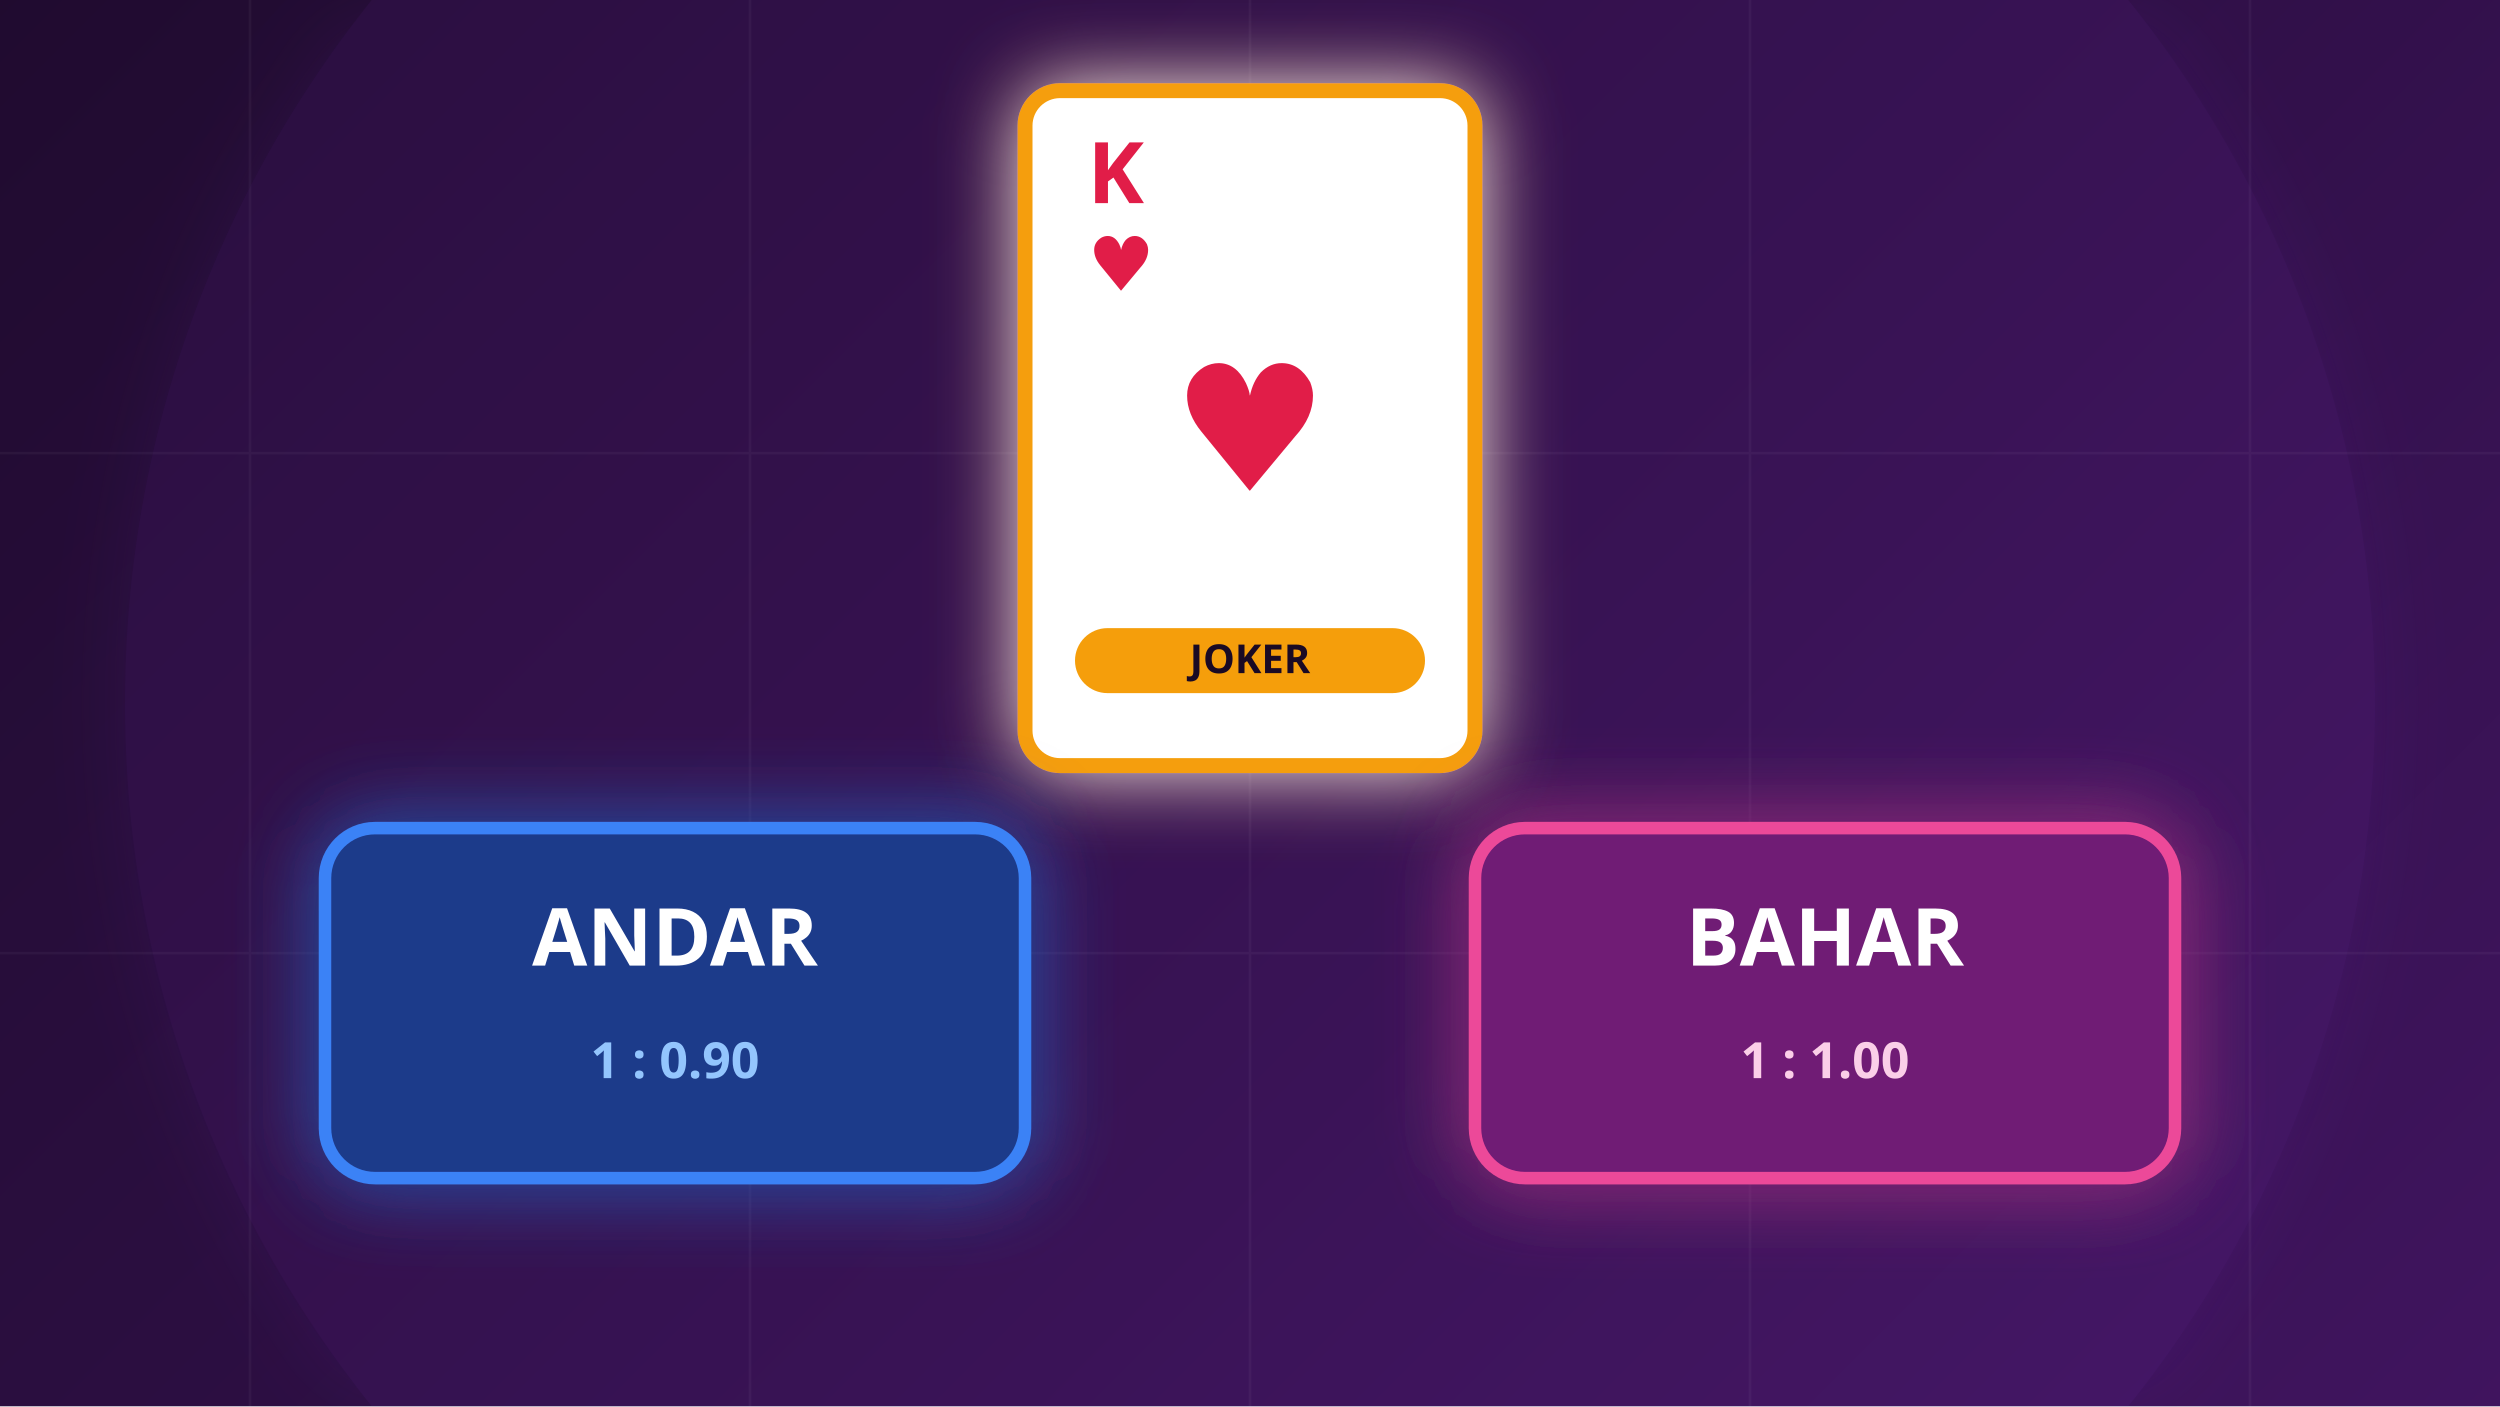
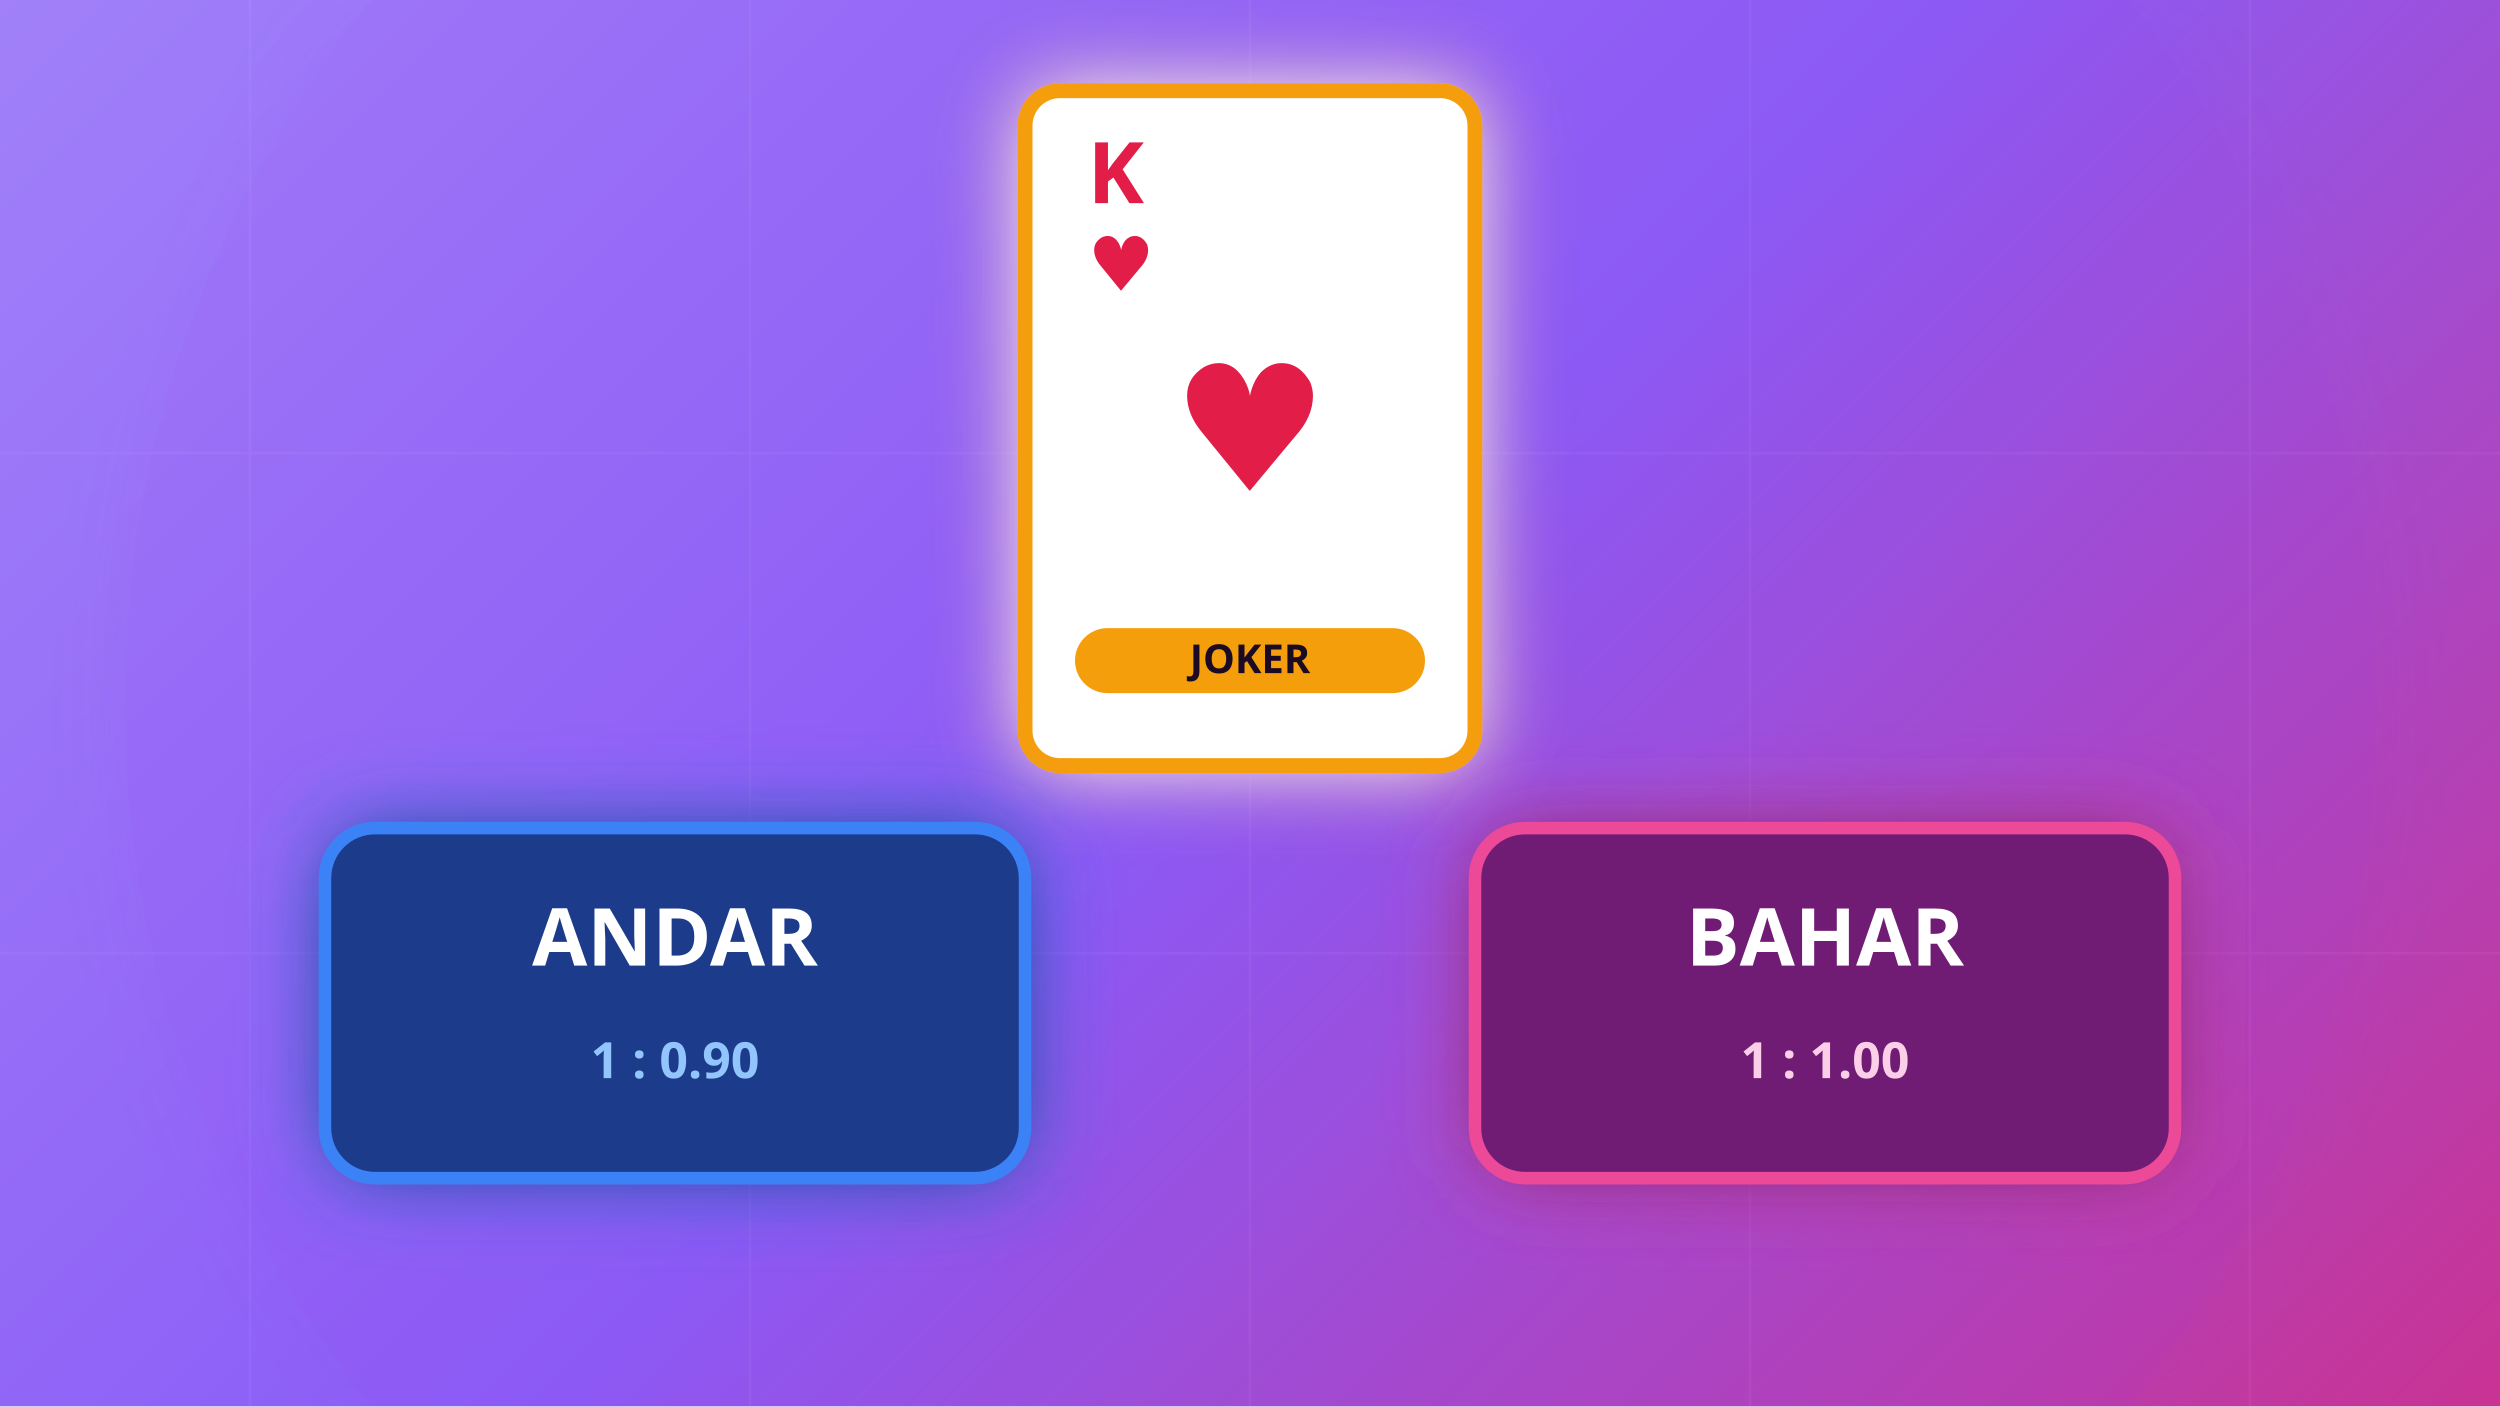
<svg xmlns="http://www.w3.org/2000/svg" viewBox="0 0 1000 1000" width="1920" height="1080" preserveAspectRatio="xMidYMid slice">
  <defs>
    <linearGradient id="bgGrad" x1="0%" y1="0%" x2="100%" y2="100%">
-       <stop offset="0%" stop-color="#1c0a29" />
-       <stop offset="50%" stop-color="#2e0f45" />
-       <stop offset="100%" stop-color="#451666" />
+       <stop offset="0%" stop-color="#A78BFA" />
+       <stop offset="50%" stop-color="#8B5CF6" />
+       <stop offset="100%" stop-color="#DB2777" />
    </linearGradient>
    <linearGradient id="curveGlow" x1="0%" y1="0%" x2="0%" y2="100%">
      <stop offset="0%" stop-color="#9333EA" stop-opacity="0.6" />
      <stop offset="100%" stop-color="#9333EA" stop-opacity="0" />
    </linearGradient>
    <linearGradient id="goldGradient" x1="0%" y1="0%" x2="100%" y2="100%">
      <stop offset="0%" stop-color="#FFF176" />
      <stop offset="50%" stop-color="#FFD700" />
      <stop offset="100%" stop-color="#FFA000" />
    </linearGradient>
    <radialGradient id="neonCenterGlow" cx="50%" cy="50%" r="50%">
      <stop offset="0%" stop-color="#9333EA" stop-opacity="0.8" />
      <stop offset="100%" stop-color="#9333EA" stop-opacity="0.1" />
    </radialGradient>
    <radialGradient id="ballGold" cx="35%" cy="35%" r="65%">
      <stop offset="0%" stop-color="#FFF59D" />
      <stop offset="50%" stop-color="#FBC02D" />
      <stop offset="100%" stop-color="#F57F17" />
    </radialGradient>
    <radialGradient id="ballRed" cx="35%" cy="35%" r="65%">
      <stop offset="0%" stop-color="#FF8A80" />
      <stop offset="50%" stop-color="#E53935" />
      <stop offset="100%" stop-color="#B71C1C" />
    </radialGradient>
    <radialGradient id="ballGreen" cx="35%" cy="35%" r="65%">
      <stop offset="0%" stop-color="#B9F6CA" />
      <stop offset="50%" stop-color="#00E676" />
      <stop offset="100%" stop-color="#00A854" />
    </radialGradient>
    <radialGradient id="ballBlue" cx="35%" cy="35%" r="65%">
      <stop offset="0%" stop-color="#80D8FF" />
      <stop offset="50%" stop-color="#00B0FF" />
      <stop offset="100%" stop-color="#0091EA" />
    </radialGradient>
    <radialGradient id="ballPurple" cx="35%" cy="35%" r="65%">
      <stop offset="0%" stop-color="#EA80FC" />
      <stop offset="50%" stop-color="#AA00FF" />
      <stop offset="100%" stop-color="#6A0080" />
    </radialGradient>
    <filter id="dropGlow" x="-30%" y="-30%" width="160%" height="160%">
      <feGaussianBlur stdDeviation="16" result="blur" />
      <feComposite in="SourceGraphic" in2="blur" operator="over" />
    </filter>
  </defs>
  <rect width="1000" height="1000" fill="url(#bgGrad)" />
  <circle cx="500" cy="500" r="450" fill="#9333EA" opacity="0.08" filter="url(#dropGlow)" />
  <g stroke="#FFFFFF" stroke-width="1" opacity="0.04">
    <line x1="100" y1="0" x2="100" y2="1000" />
    <line x1="300" y1="0" x2="300" y2="1000" />
    <line x1="500" y1="0" x2="500" y2="1000" />
    <line x1="700" y1="0" x2="700" y2="1000" />
    <line x1="900" y1="0" x2="900" y2="1000" />
    <line x1="0" y1="200" x2="1000" y2="200" />
    <line x1="0" y1="400" x2="1000" y2="400" />
    <line x1="0" y1="600" x2="1000" y2="600" />
    <line x1="0" y1="800" x2="1000" y2="800" />
  </g>
  <g transform="translate(500, 480)">
    <g transform="translate(0, -90)">
      <rect x="-90" y="-135" width="180" height="270" rx="14" fill="#FFFFFF" stroke="#F59E0B" stroke-width="6" filter="url(#dropGlow)" />
      <text x="-65" y="-90" font-family="'Outfit', sans-serif" font-size="34" font-weight="900" fill="#E11D48">K</text>
      <text x="-65" y="-55" font-family="'Outfit', sans-serif" font-size="30" fill="#E11D48">♥</text>
      <text x="0" y="25" font-family="'Outfit', sans-serif" font-size="70" fill="#E11D48" text-anchor="middle">♥</text>
      <rect x="-70" y="80" width="140" height="26" rx="13" fill="#F59E0B" />
      <text x="0" y="98" font-family="'Outfit', sans-serif" font-size="16" font-weight="900" fill="#1a0a24" text-anchor="middle">JOKER</text>
    </g>
    <g transform="translate(-230, 140)">
      <rect x="-140" y="-70" width="280" height="140" rx="20" fill="#1E3A8A" stroke="#3B82F6" stroke-width="5" filter="url(#dropGlow)" />
      <text x="0" y="-15" font-family="'Outfit', sans-serif" font-size="32" font-weight="900" fill="#FFFFFF" text-anchor="middle">ANDAR</text>
      <text x="0" y="30" font-family="'Outfit', sans-serif" font-size="20" font-weight="700" fill="#93C5FD" text-anchor="middle">1 : 0.90</text>
    </g>
    <g transform="translate(230, 140)">
      <rect x="-140" y="-70" width="280" height="140" rx="20" fill="#701A75" stroke="#EC4899" stroke-width="5" filter="url(#dropGlow)" />
      <text x="0" y="-15" font-family="'Outfit', sans-serif" font-size="32" font-weight="900" fill="#FFFFFF" text-anchor="middle">BAHAR</text>
      <text x="0" y="30" font-family="'Outfit', sans-serif" font-size="20" font-weight="700" fill="#FBCFE8" text-anchor="middle">1 : 1.00</text>
    </g>
  </g>
</svg>
